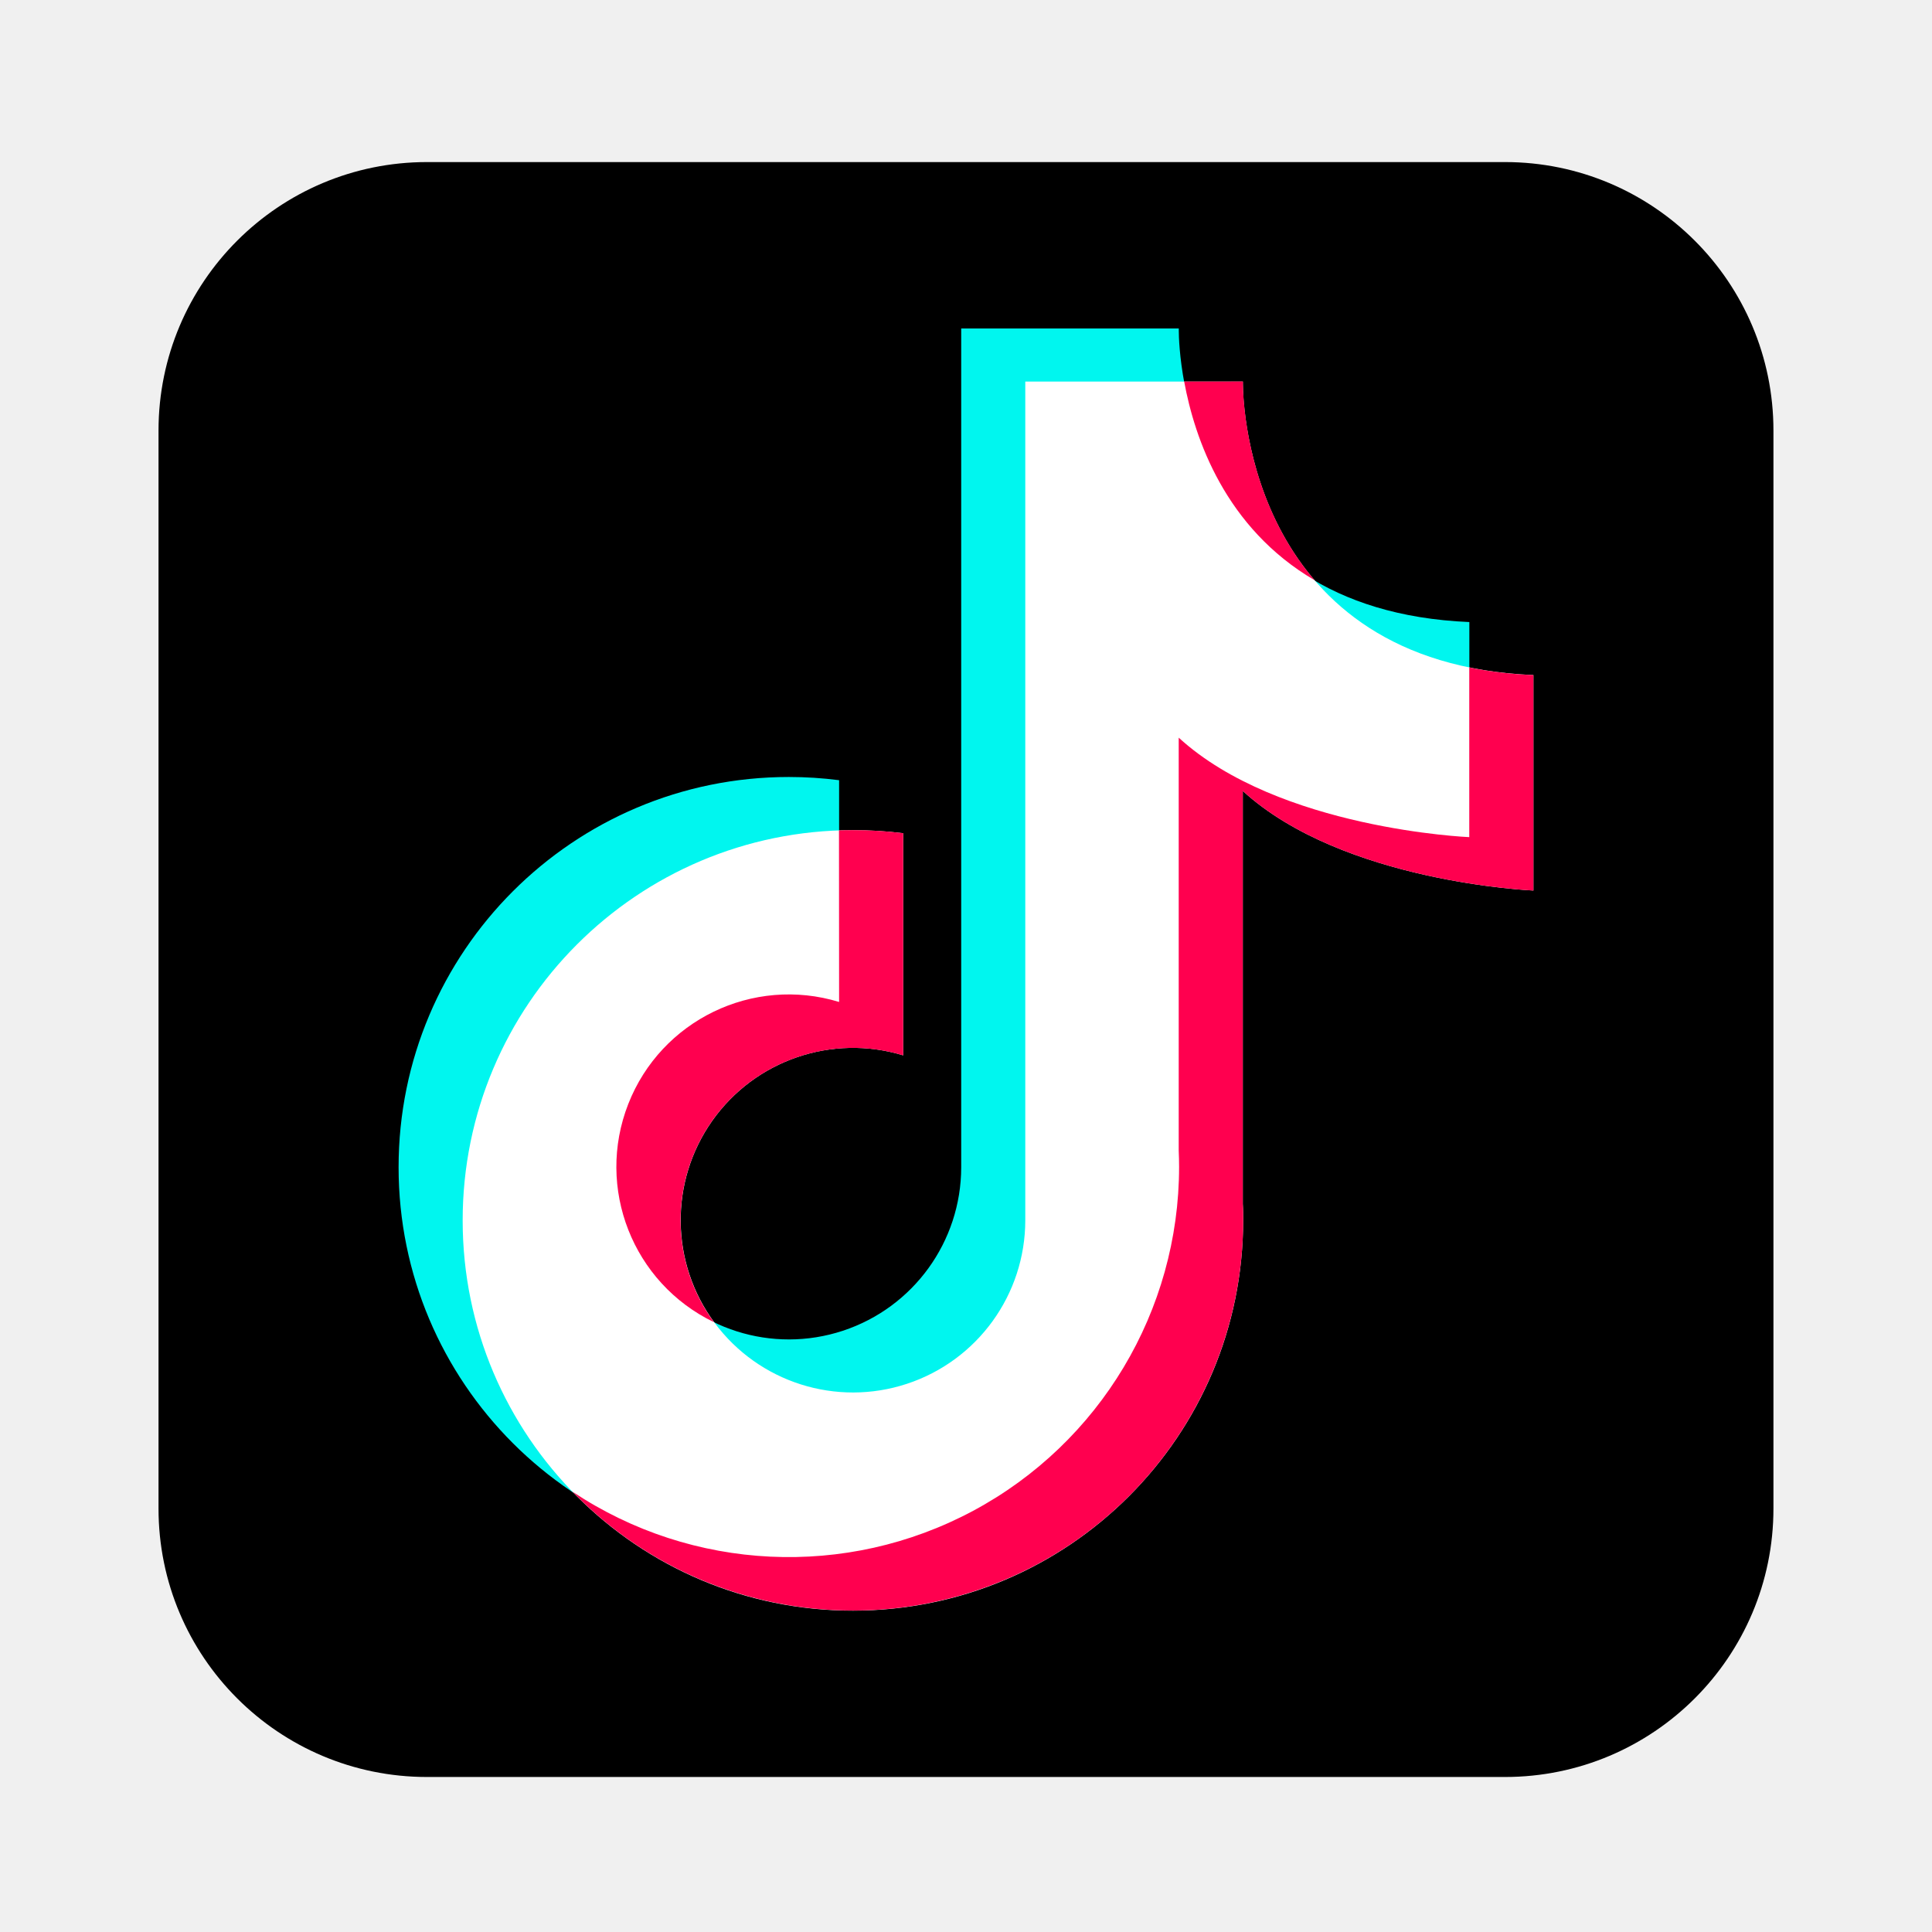
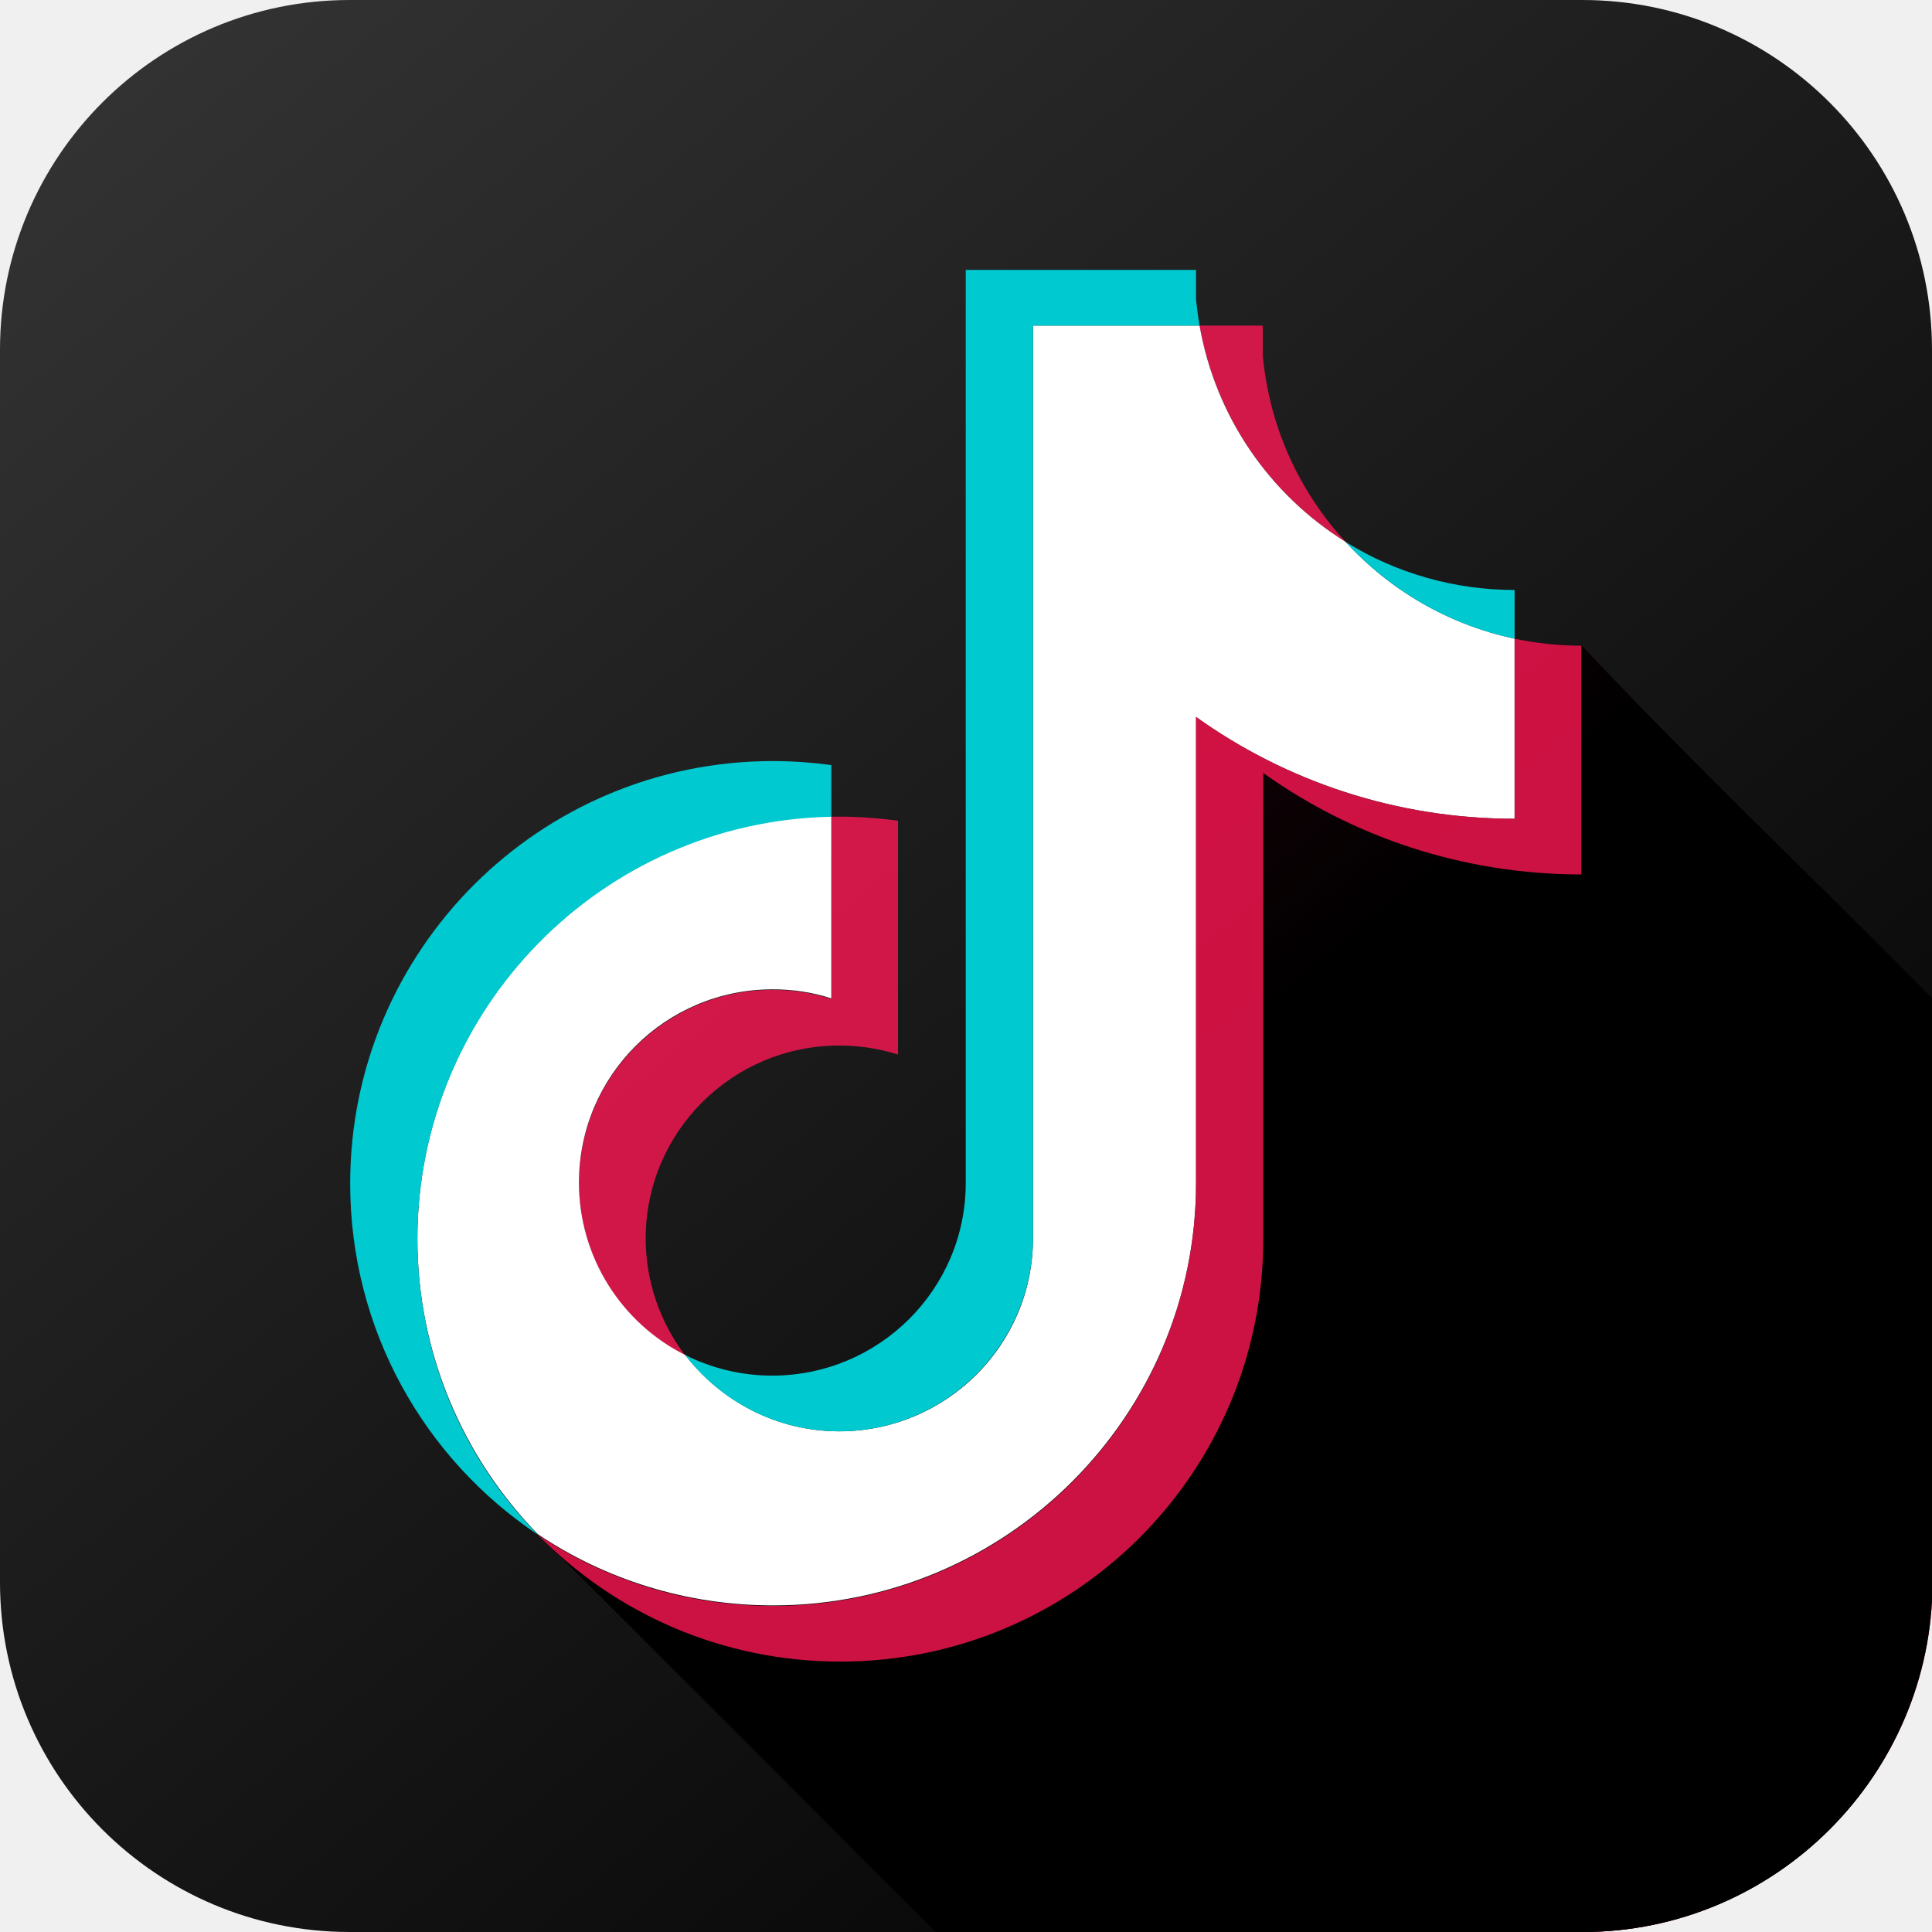
- <svg xmlns="http://www.w3.org/2000/svg" id="Apple" viewBox="0 0 512 512">
+ <svg xmlns="http://www.w3.org/2000/svg" viewBox="0 0 38.51 38.51" id="tiktok">
  <defs>
-     <style>.cls-1{fill:#00f6ef;}.cls-2{fill:#fff;}.cls-3{fill:#ff004f;}</style>
+     <linearGradient id="a" x1="3.65" x2="34.85" y1=".66" y2="37.84" gradientUnits="userSpaceOnUse">
+       <stop offset="0" stop-color="#323232" />
+       <stop offset="1" />
+     </linearGradient>
+     <linearGradient id="b" x1="3.85" x2="35.05" y1=".5" y2="37.68" gradientUnits="userSpaceOnUse">
+       <stop offset="0" stop-color="#646464" />
+       <stop offset=".43" stop-color="#1d1d1d" />
+       <stop offset=".6" />
+     </linearGradient>
  </defs>
-   <rect height="427.97" rx="71.15" width="427.97" x="42.01" y="42.95" />
-   <path class="cls-1" d="M389.39,221.92V164.85c-74.6-3.15-77-70.94-77-77.31v-.48H254.73V309.33h0a45.66,45.66,0,1,1-32.36-43.71V206.76a104.57,104.57,0,0,0-13.32-.85A103.42,103.42,0,1,0,312.47,309.33c0-1.45,0-2.89-.1-4.32V195.56C338.92,219.85,389.39,221.92,389.39,221.92Z" />
-   <path class="cls-2" d="M406.37,236V178.9c-74.61-3.15-77-70.94-77-77.31v-.48H271.71V323.38h0a45.66,45.66,0,1,1-32.36-43.7V220.81A104.57,104.57,0,0,0,226,220,103.42,103.42,0,1,0,329.45,323.38c0-1.45,0-2.89-.1-4.32V209.61C355.9,233.9,406.37,236,406.37,236Z" />
-   <path class="cls-3" d="M313.82,101.11c2.78,15.14,10.9,38.81,34.57,52.66-18.09-21.07-19-48.26-19-52.18v-.48Z" />
-   <path class="cls-3" d="M406.37,236V178.9a106.46,106.46,0,0,1-17-2v44.95s-50.47-2.07-77-26.36V304.91c.06,1.43.1,2.87.1,4.32a103.43,103.43,0,0,1-160.72,86.1,103.41,103.41,0,0,0,177.7-71.95c0-1.45,0-2.89-.1-4.32V209.61C355.9,233.9,406.37,236,406.37,236Z" />
-   <path class="cls-3" d="M222.37,265.53a45.69,45.69,0,0,0-33.19,84.85,45.69,45.69,0,0,1,50.17-70.7V220.81A104.57,104.57,0,0,0,226,220c-1.23,0-2.44,0-3.66.07Z" />
+   <g style="isolation:isolate">
+     <g>
+       <g>
+         <g>
+           <rect width="38.51" height="38.51" fill="url(#a)" rx="6.97" ry="6.97" />
+           <g>
+             <path fill="url(#b)" d="M38.51,31.54v-11.64c-2.31-2.35-4.72-4.62-6.98-7.03-.45,0-.9-.05-1.33-.14v3.59c-2.37,0-4.56-.75-6.35-2.03v9.3c0,4.65-3.77,8.42-8.43,8.42-1.74,0-3.35-.52-4.69-1.42,2.69,2.67,5.27,5.27,7.92,7.92h12.9c3.83,0,6.97-3.14,6.97-6.97Z" />
+             <path fill="#ff1753" d="M38.51,31.54v-11.64c-2.31-2.35-4.72-4.62-6.98-7.03-.45,0-.9-.05-1.33-.14v3.59c-2.37,0-4.56-.75-6.35-2.03v9.3c0,4.65-3.77,8.42-8.43,8.42-1.74,0-3.35-.52-4.69-1.42,2.69,2.67,5.27,5.27,7.92,7.92h12.9c3.83,0,6.97-3.14,6.97-6.97Z" style="mix-blend-mode:multiply" />
+           </g>
+           <g>
+             <g>
+               <path fill="#ff1753" fill-rule="evenodd" d="M26.82,10.8c-.92-1-1.52-2.29-1.65-3.72v-.59h-1.26c.32,1.81,1.4,3.37,2.91,4.31h0ZM13.66,27.02c-.51-.67-.79-1.49-.79-2.33,0-2.13,1.73-3.85,3.86-3.85.4,0,.79.06,1.17.18v-4.66c-.44-.06-.89-.09-1.33-.08v3.63c-.38-.12-.77-.18-1.17-.18-2.13,0-3.86,1.73-3.86,3.85,0,1.5.86,2.81,2.12,3.44Z" opacity=".8" />
+               <path fill="#fff" fill-rule="evenodd" d="M23.84,14.29c1.79,1.28,3.99,2.03,6.35,2.03v-3.59c-1.32-.28-2.49-.97-3.37-1.93-1.51-.94-2.59-2.49-2.91-4.31h-3.32v18.2c0,2.12-1.73,3.84-3.86,3.84-1.25,0-2.36-.6-3.07-1.52-1.26-.63-2.12-1.94-2.12-3.44,0-2.13,1.73-3.85,3.86-3.85.41,0,.8.06,1.17.18v-3.63c-4.57.09-8.25,3.83-8.25,8.42,0,2.29.92,4.37,2.4,5.89,1.34.9,2.96,1.42,4.69,1.42,4.65,0,8.43-3.77,8.43-8.42v-9.3Z" />
+               <path fill="#00c9d0" fill-rule="evenodd" d="M30.19,12.73v-.97c-1.19,0-2.36-.33-3.37-.96.9.98,2.08,1.66,3.37,1.93ZM23.91,6.49c-.03-.17-.05-.35-.07-.52v-.59h-4.59v18.2c0,2.12-1.73,3.84-3.86,3.84-.62,0-1.21-.15-1.73-.41.7.92,1.82,1.52,3.07,1.52,2.12,0,3.85-1.72,3.86-3.84V6.49h3.32ZM16.57,16.28v-1.03c-.38-.05-.77-.08-1.16-.08-4.66,0-8.43,3.77-8.43,8.42,0,2.92,1.48,5.49,3.74,7-1.49-1.52-2.4-3.6-2.4-5.89,0-4.59,3.68-8.33,8.25-8.42h0Z" />
+             </g>
+             <path fill="#ff1753" fill-rule="evenodd" d="M25.17,15.4c1.79,1.28,3.99,2.03,6.35,2.03v-4.56c-.45,0-.9-.05-1.33-.14v3.59c-2.37,0-4.56-.75-6.35-2.03v9.3c0,4.65-3.77,8.42-8.43,8.42-1.74,0-3.35-.52-4.69-1.42,1.53,1.56,3.66,2.53,6.03,2.53,4.66,0,8.43-3.77,8.43-8.42v-9.3h0Z" opacity=".8" />
+           </g>
+         </g>
+       </g>
+     </g>
+   </g>
</svg>
